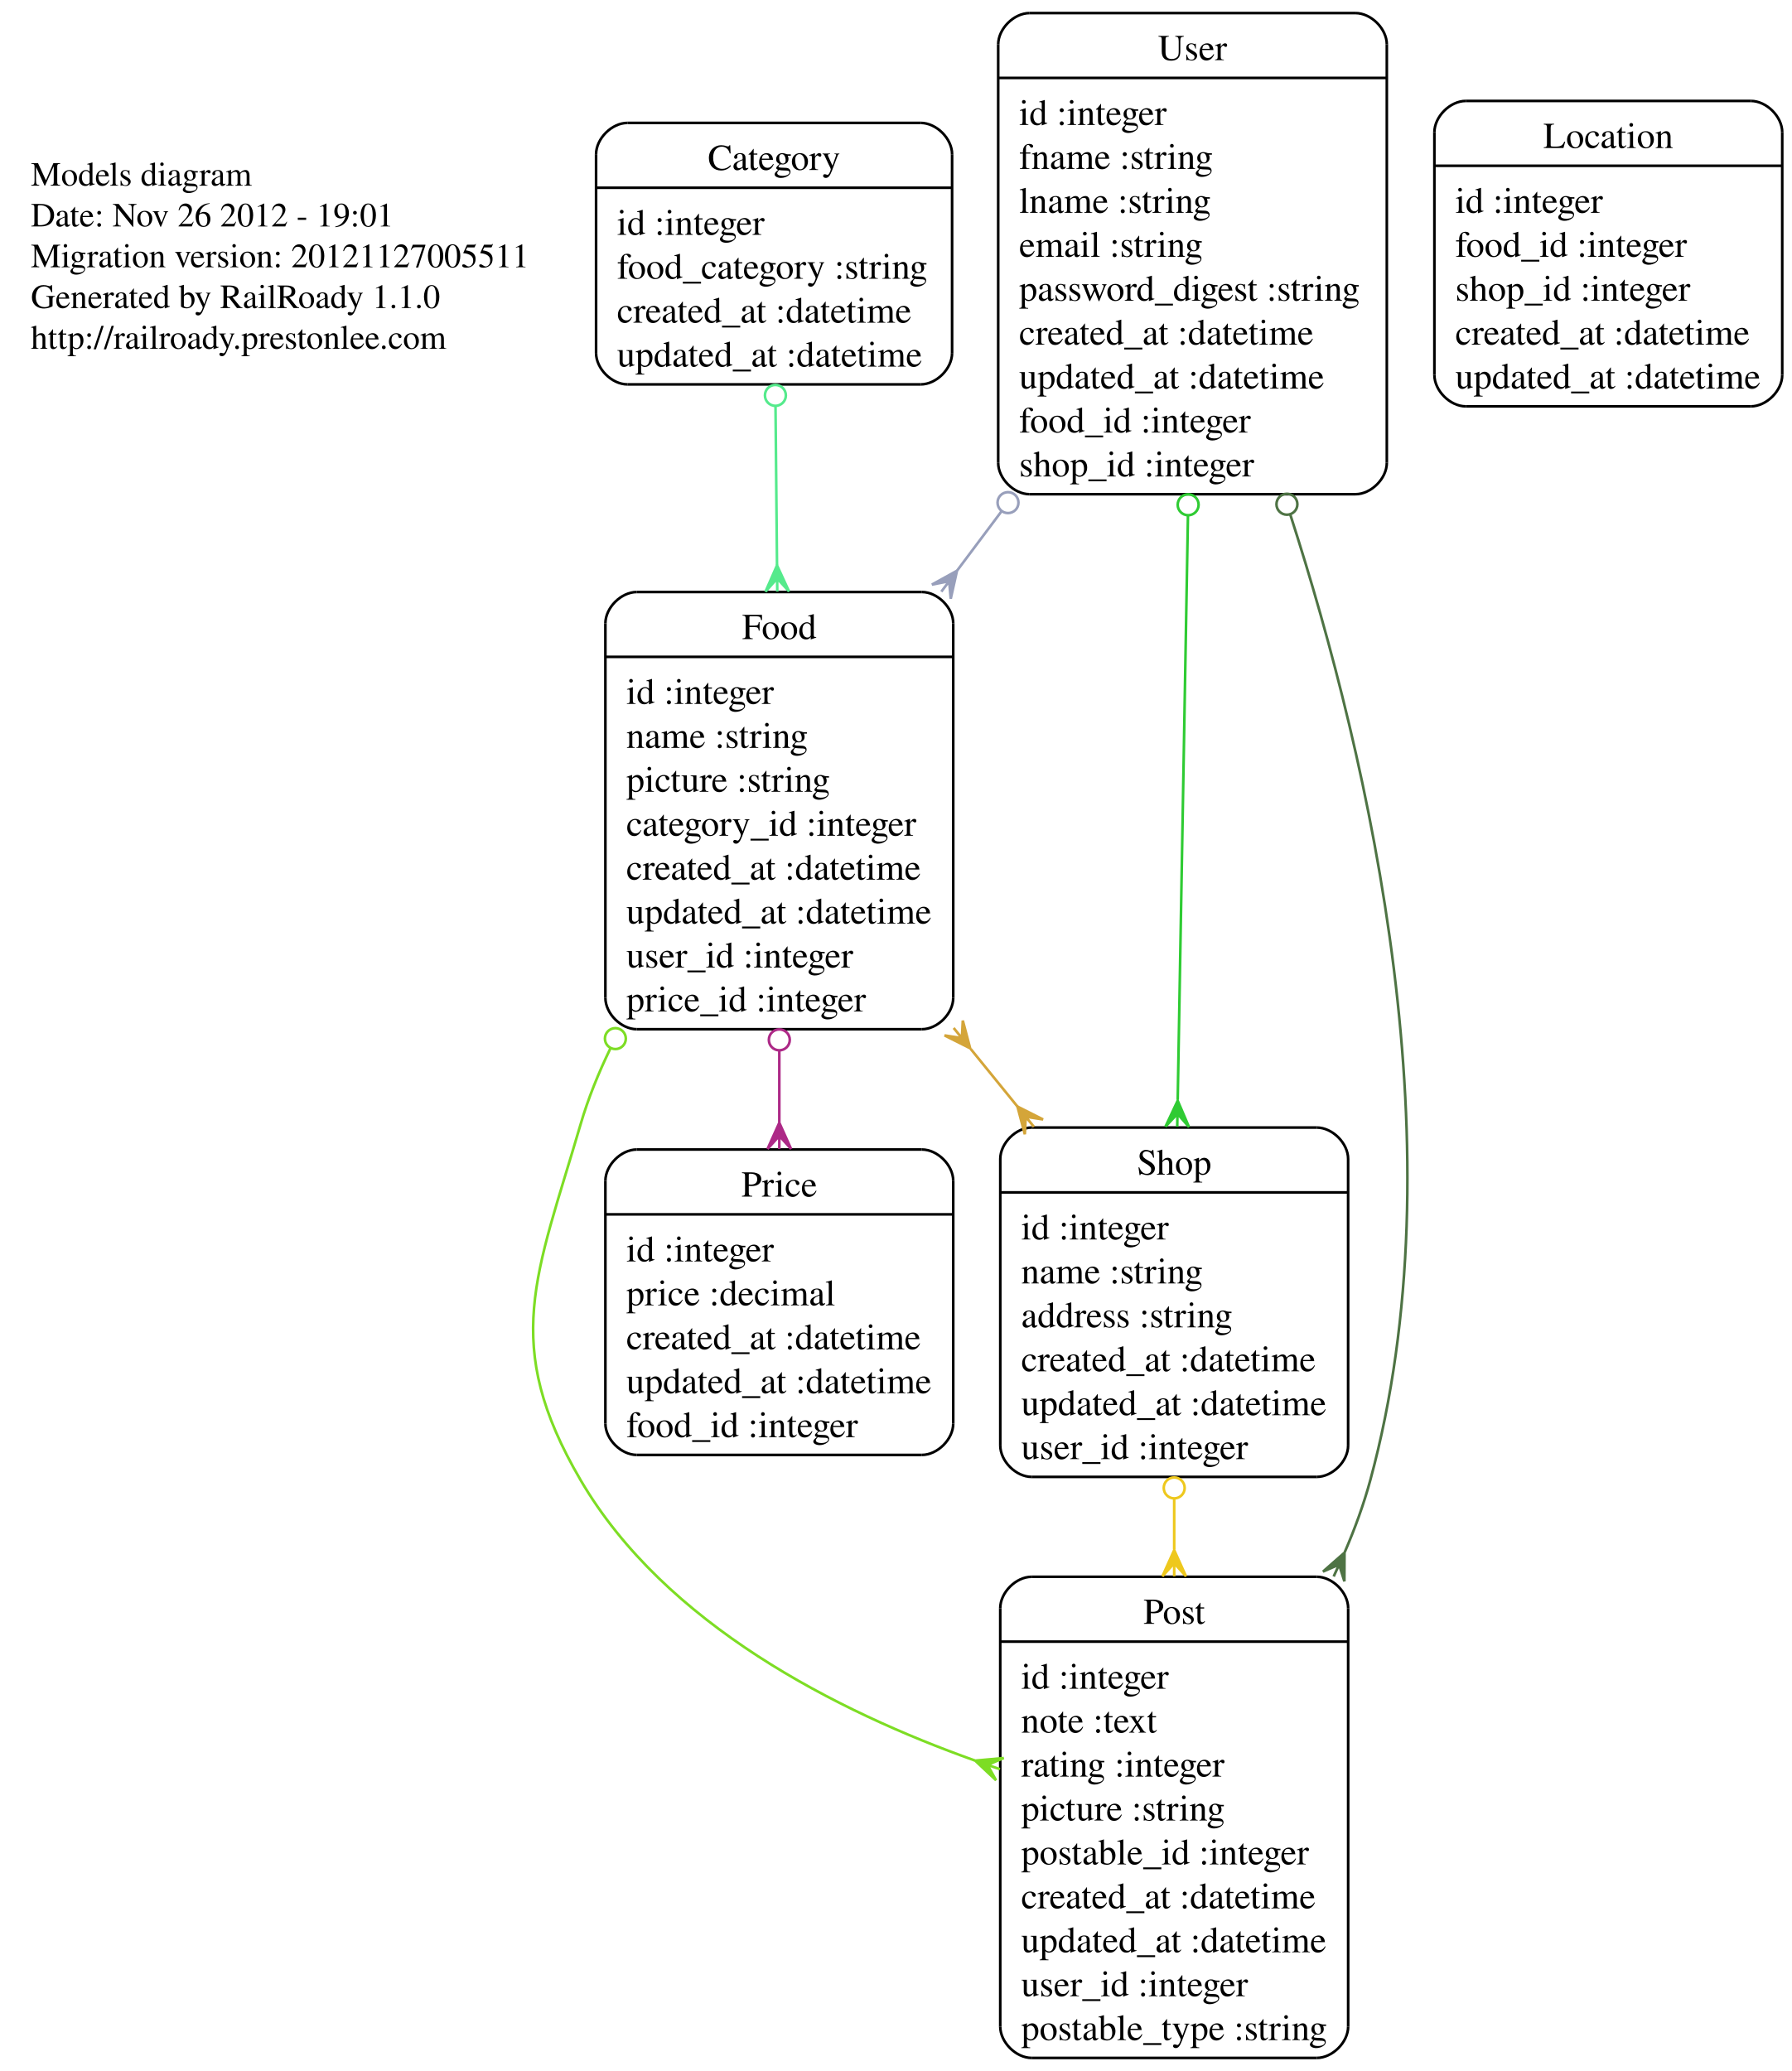
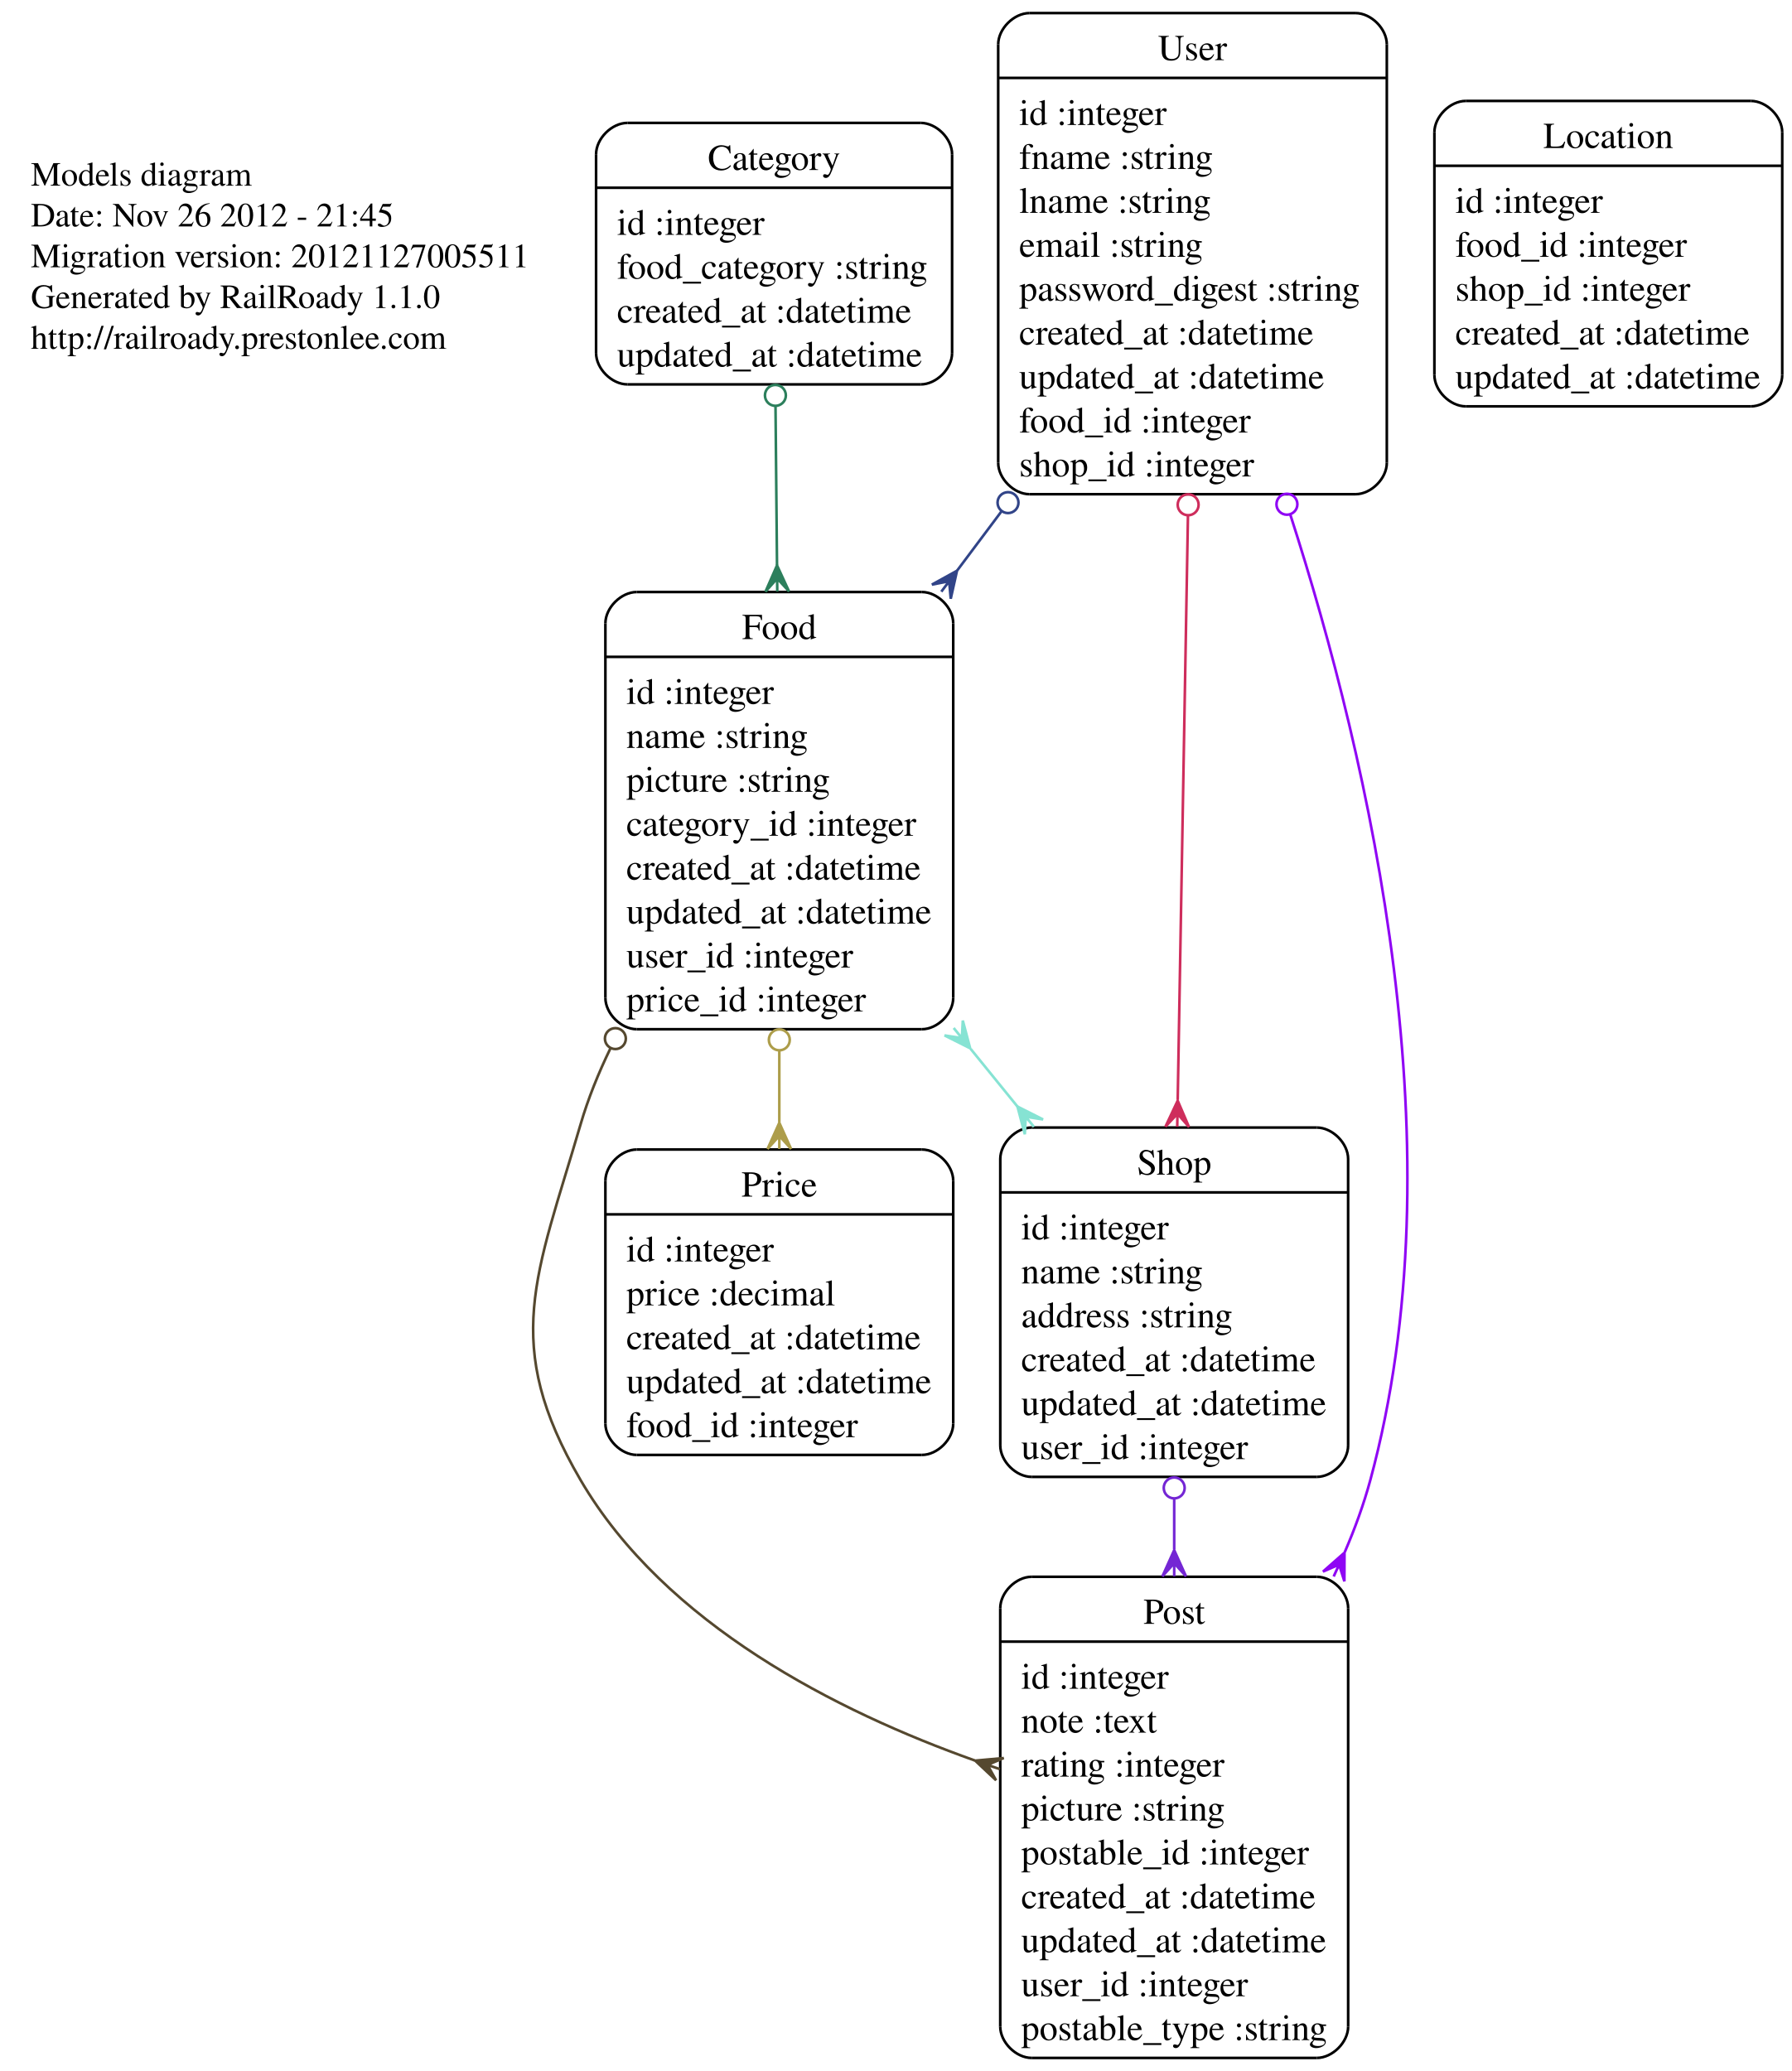
<svg xmlns="http://www.w3.org/2000/svg" width="685pt" height="792pt" viewBox="0.00 0.00 685.00 792.00">
  <g id="graph1" class="graph" transform="scale(1 1) rotate(0) translate(4 788)">
    <polygon fill="white" stroke="white" points="-4,5 -4,-788 682,-788 682,5 -4,5" />
    <g id="node1" class="node">
      <text text-anchor="start" x="7.788" y="-717" font-family="Times,serif" font-size="13.00">Models diagram</text>
-       <text text-anchor="start" x="7.788" y="-701.4" font-family="Times,serif" font-size="13.00">Date: Nov 26 2012 - 19:01</text>
+       <text text-anchor="start" x="7.788" y="-701.4" font-family="Times,serif" font-size="13.00">Date: Nov 26 2012 - 21:45</text>
      <text text-anchor="start" x="7.788" y="-685.8" font-family="Times,serif" font-size="13.00">Migration version: 20121127005511</text>
      <text text-anchor="start" x="7.788" y="-670.2" font-family="Times,serif" font-size="13.00">Generated by RailRoady 1.1.0</text>
      <text text-anchor="start" x="7.788" y="-654.6" font-family="Times,serif" font-size="13.00">http://railroady.prestonlee.com</text>
    </g>
    <g id="node2" class="node">
      <polyline fill="none" stroke="black" points="235.933,-641 348.067,-641 " />
      <path fill="none" stroke="black" d="M348.067,-641C354.067,-641 360.067,-647 360.067,-653" />
      <polyline fill="none" stroke="black" points="360.067,-653 360.067,-729 " />
      <path fill="none" stroke="black" d="M360.067,-729C360.067,-735 354.067,-741 348.067,-741" />
      <polyline fill="none" stroke="black" points="348.067,-741 235.933,-741 " />
      <path fill="none" stroke="black" d="M235.933,-741C229.933,-741 223.933,-735 223.933,-729" />
      <polyline fill="none" stroke="black" points="223.933,-729 223.933,-653 " />
      <path fill="none" stroke="black" d="M223.933,-653C223.933,-647 229.933,-641 235.933,-641" />
      <text text-anchor="middle" x="292" y="-723" font-family="Times,serif" font-size="14.00">Category</text>
      <polyline fill="none" stroke="black" points="223.933,-716.2 360.067,-716.2 " />
      <text text-anchor="start" x="231.933" y="-698.2" font-family="Times,serif" font-size="14.00">id :integer</text>
      <text text-anchor="start" x="231.933" y="-681.4" font-family="Times,serif" font-size="14.00">food_category :string</text>
      <text text-anchor="start" x="231.933" y="-664.6" font-family="Times,serif" font-size="14.00">created_at :datetime</text>
      <text text-anchor="start" x="231.933" y="-647.8" font-family="Times,serif" font-size="14.00">updated_at :datetime</text>
    </g>
    <g id="node3" class="node">
      <polyline fill="none" stroke="black" points="239.495,-394.4 348.505,-394.4 " />
      <path fill="none" stroke="black" d="M348.505,-394.4C354.505,-394.4 360.505,-400.4 360.505,-406.4" />
      <polyline fill="none" stroke="black" points="360.505,-406.4 360.505,-549.6 " />
      <path fill="none" stroke="black" d="M360.505,-549.6C360.505,-555.6 354.505,-561.6 348.505,-561.6" />
      <polyline fill="none" stroke="black" points="348.505,-561.6 239.495,-561.6 " />
      <path fill="none" stroke="black" d="M239.495,-561.6C233.495,-561.6 227.495,-555.6 227.495,-549.6" />
      <polyline fill="none" stroke="black" points="227.495,-549.6 227.495,-406.4 " />
      <path fill="none" stroke="black" d="M227.495,-406.4C227.495,-400.4 233.495,-394.4 239.495,-394.4" />
      <text text-anchor="middle" x="294" y="-543.6" font-family="Times,serif" font-size="14.00">Food</text>
      <polyline fill="none" stroke="black" points="227.495,-536.8 360.505,-536.8 " />
      <text text-anchor="start" x="235.495" y="-518.8" font-family="Times,serif" font-size="14.00">id :integer</text>
      <text text-anchor="start" x="235.495" y="-502" font-family="Times,serif" font-size="14.00">name :string</text>
      <text text-anchor="start" x="235.495" y="-485.2" font-family="Times,serif" font-size="14.00">picture :string</text>
      <text text-anchor="start" x="235.495" y="-468.4" font-family="Times,serif" font-size="14.00">category_id :integer</text>
      <text text-anchor="start" x="235.495" y="-451.6" font-family="Times,serif" font-size="14.00">created_at :datetime</text>
      <text text-anchor="start" x="235.495" y="-434.8" font-family="Times,serif" font-size="14.00">updated_at :datetime</text>
      <text text-anchor="start" x="235.495" y="-418" font-family="Times,serif" font-size="14.00">user_id :integer</text>
      <text text-anchor="start" x="235.495" y="-401.2" font-family="Times,serif" font-size="14.00">price_id :integer</text>
    </g>
    <g id="edge2" class="edge">
-       <path fill="none" stroke="#55ea8c" d="M292.544,-632.617C292.722,-613.869 292.924,-592.54 293.12,-571.869" />
-       <ellipse fill="none" stroke="#55ea8c" cx="292.504" cy="-636.796" rx="4" ry="4" />
-       <polygon fill="#55ea8c" stroke="#55ea8c" points="293.12,-571.787 297.715,-561.83 293.168,-566.788 293.215,-561.788 293.215,-561.788 293.215,-561.788 293.168,-566.788 288.715,-561.745 293.12,-571.787 293.12,-571.787" />
+       <path fill="none" stroke="#2c7f5c" d="M292.544,-632.617C292.722,-613.869 292.924,-592.54 293.12,-571.869" />
+       <ellipse fill="none" stroke="#2c7f5c" cx="292.504" cy="-636.796" rx="4" ry="4" />
+       <polygon fill="#2c7f5c" stroke="#2c7f5c" points="293.12,-571.787 297.715,-561.83 293.168,-566.788 293.215,-561.788 293.215,-561.788 293.215,-561.788 293.168,-566.788 288.715,-561.745 293.12,-571.787 293.12,-571.787" />
    </g>
    <g id="node5" class="node">
      <polyline fill="none" stroke="black" points="390.481,-1 499.519,-1 " />
      <path fill="none" stroke="black" d="M499.519,-1C505.519,-1 511.519,-7 511.519,-13" />
      <polyline fill="none" stroke="black" points="511.519,-13 511.519,-173 " />
      <path fill="none" stroke="black" d="M511.519,-173C511.519,-179 505.519,-185 499.519,-185" />
      <polyline fill="none" stroke="black" points="499.519,-185 390.481,-185 " />
      <path fill="none" stroke="black" d="M390.481,-185C384.481,-185 378.481,-179 378.481,-173" />
      <polyline fill="none" stroke="black" points="378.481,-173 378.481,-13 " />
      <path fill="none" stroke="black" d="M378.481,-13C378.481,-7 384.481,-1 390.481,-1" />
      <text text-anchor="middle" x="445" y="-167" font-family="Times,serif" font-size="14.00">Post</text>
      <polyline fill="none" stroke="black" points="378.481,-160.2 511.519,-160.2 " />
      <text text-anchor="start" x="386.481" y="-142.2" font-family="Times,serif" font-size="14.00">id :integer</text>
      <text text-anchor="start" x="386.481" y="-125.4" font-family="Times,serif" font-size="14.00">note :text</text>
      <text text-anchor="start" x="386.481" y="-108.6" font-family="Times,serif" font-size="14.00">rating :integer</text>
      <text text-anchor="start" x="386.481" y="-91.8" font-family="Times,serif" font-size="14.00">picture :string</text>
      <text text-anchor="start" x="386.481" y="-75" font-family="Times,serif" font-size="14.00">postable_id :integer</text>
      <text text-anchor="start" x="386.481" y="-58.2" font-family="Times,serif" font-size="14.00">created_at :datetime</text>
      <text text-anchor="start" x="386.481" y="-41.4" font-family="Times,serif" font-size="14.00">updated_at :datetime</text>
      <text text-anchor="start" x="386.481" y="-24.6" font-family="Times,serif" font-size="14.00">user_id :integer</text>
      <text text-anchor="start" x="386.481" y="-7.8" font-family="Times,serif" font-size="14.00">postable_type :string</text>
    </g>
    <g id="edge4" class="edge">
-       <path fill="none" stroke="#7ddd24" d="M229.463,-387.164C224.841,-377.649 220.875,-367.844 218,-358 201.053,-299.98 187.512,-274.192 218,-222 250.279,-166.742 316.187,-133.471 368.709,-114.759" />
-       <ellipse fill="none" stroke="#7ddd24" cx="231.311" cy="-390.812" rx="4" ry="4" />
-       <polygon fill="#7ddd24" stroke="#7ddd24" points="368.896,-114.694 379.817,-115.686 373.622,-113.063 378.349,-111.432 378.349,-111.432 378.349,-111.432 373.622,-113.063 376.881,-107.178 368.896,-114.694 368.896,-114.694" />
+       <path fill="none" stroke="#55482f" d="M229.463,-387.164C224.841,-377.649 220.875,-367.844 218,-358 201.053,-299.98 187.512,-274.192 218,-222 250.279,-166.742 316.187,-133.471 368.709,-114.759" />
+       <ellipse fill="none" stroke="#55482f" cx="231.311" cy="-390.812" rx="4" ry="4" />
+       <polygon fill="#55482f" stroke="#55482f" points="368.896,-114.694 379.817,-115.686 373.622,-113.063 378.349,-111.432 378.349,-111.432 378.349,-111.432 373.622,-113.063 376.881,-107.178 368.896,-114.694 368.896,-114.694" />
    </g>
    <g id="node6" class="node">
      <polyline fill="none" stroke="black" points="239.495,-231.6 348.505,-231.6 " />
      <path fill="none" stroke="black" d="M348.505,-231.6C354.505,-231.6 360.505,-237.6 360.505,-243.6" />
      <polyline fill="none" stroke="black" points="360.505,-243.6 360.505,-336.4 " />
      <path fill="none" stroke="black" d="M360.505,-336.4C360.505,-342.4 354.505,-348.4 348.505,-348.4" />
      <polyline fill="none" stroke="black" points="348.505,-348.4 239.495,-348.4 " />
      <path fill="none" stroke="black" d="M239.495,-348.4C233.495,-348.4 227.495,-342.4 227.495,-336.4" />
      <polyline fill="none" stroke="black" points="227.495,-336.4 227.495,-243.6 " />
      <path fill="none" stroke="black" d="M227.495,-243.6C227.495,-237.6 233.495,-231.6 239.495,-231.6" />
      <text text-anchor="middle" x="294" y="-330.4" font-family="Times,serif" font-size="14.00">Price</text>
      <polyline fill="none" stroke="black" points="227.495,-323.6 360.505,-323.6 " />
      <text text-anchor="start" x="235.495" y="-305.6" font-family="Times,serif" font-size="14.00">id :integer</text>
      <text text-anchor="start" x="235.495" y="-288.8" font-family="Times,serif" font-size="14.00">price :decimal</text>
      <text text-anchor="start" x="235.495" y="-272" font-family="Times,serif" font-size="14.00">created_at :datetime</text>
      <text text-anchor="start" x="235.495" y="-255.2" font-family="Times,serif" font-size="14.00">updated_at :datetime</text>
      <text text-anchor="start" x="235.495" y="-238.4" font-family="Times,serif" font-size="14.00">food_id :integer</text>
    </g>
    <g id="edge6" class="edge">
-       <path fill="none" stroke="#ad2987" d="M294,-385.991C294,-376.847 294,-367.677 294,-358.836" />
-       <ellipse fill="none" stroke="#ad2987" cx="294" cy="-390.335" rx="4" ry="4" />
-       <polygon fill="#ad2987" stroke="#ad2987" points="294,-358.628 298.5,-348.628 294,-353.628 294,-348.628 294,-348.628 294,-348.628 294,-353.628 289.5,-348.628 294,-358.628 294,-358.628" />
+       <path fill="none" stroke="#ad9d4a" d="M294,-385.991C294,-376.847 294,-367.677 294,-358.836" />
+       <ellipse fill="none" stroke="#ad9d4a" cx="294" cy="-390.335" rx="4" ry="4" />
+       <polygon fill="#ad9d4a" stroke="#ad9d4a" points="294,-358.628 298.5,-348.628 294,-353.628 294,-348.628 294,-348.628 294,-348.628 294,-353.628 289.5,-348.628 294,-358.628 294,-358.628" />
    </g>
    <g id="node7" class="node">
      <polyline fill="none" stroke="black" points="390.495,-223.2 499.505,-223.2 " />
      <path fill="none" stroke="black" d="M499.505,-223.2C505.505,-223.2 511.505,-229.2 511.505,-235.2" />
      <polyline fill="none" stroke="black" points="511.505,-235.2 511.505,-344.8 " />
      <path fill="none" stroke="black" d="M511.505,-344.8C511.505,-350.8 505.505,-356.8 499.505,-356.8" />
      <polyline fill="none" stroke="black" points="499.505,-356.8 390.495,-356.8 " />
      <path fill="none" stroke="black" d="M390.495,-356.8C384.495,-356.8 378.495,-350.8 378.495,-344.8" />
      <polyline fill="none" stroke="black" points="378.495,-344.8 378.495,-235.2 " />
      <path fill="none" stroke="black" d="M378.495,-235.2C378.495,-229.2 384.495,-223.2 390.495,-223.2" />
      <text text-anchor="middle" x="445" y="-338.8" font-family="Times,serif" font-size="14.00">Shop</text>
      <polyline fill="none" stroke="black" points="378.495,-332 511.505,-332 " />
      <text text-anchor="start" x="386.495" y="-314" font-family="Times,serif" font-size="14.00">id :integer</text>
      <text text-anchor="start" x="386.495" y="-297.2" font-family="Times,serif" font-size="14.00">name :string</text>
      <text text-anchor="start" x="386.495" y="-280.4" font-family="Times,serif" font-size="14.00">address :string</text>
      <text text-anchor="start" x="386.495" y="-263.6" font-family="Times,serif" font-size="14.00">created_at :datetime</text>
      <text text-anchor="start" x="386.495" y="-246.8" font-family="Times,serif" font-size="14.00">updated_at :datetime</text>
      <text text-anchor="start" x="386.495" y="-230" font-family="Times,serif" font-size="14.00">user_id :integer</text>
    </g>
    <g id="edge8" class="edge">
-       <path fill="none" stroke="#d4a539" d="M367.192,-386.843C373.178,-379.47 379.183,-372.073 385.056,-364.838" />
-       <polygon fill="#d4a539" stroke="#d4a539" points="366.973,-387.113 357.177,-392.04 363.822,-390.994 360.67,-394.876 360.67,-394.876 360.67,-394.876 363.822,-390.994 364.164,-397.713 366.973,-387.113 366.973,-387.113" />
-       <polygon fill="#d4a539" stroke="#d4a539" points="385.068,-364.823 394.865,-359.896 388.22,-360.941 391.371,-357.059 391.371,-357.059 391.371,-357.059 388.22,-360.941 387.877,-354.223 385.068,-364.823 385.068,-364.823" />
+       <path fill="none" stroke="#86e3d3" d="M367.192,-386.843C373.178,-379.47 379.183,-372.073 385.056,-364.838" />
+       <polygon fill="#86e3d3" stroke="#86e3d3" points="366.973,-387.113 357.177,-392.04 363.822,-390.994 360.67,-394.876 360.67,-394.876 360.67,-394.876 363.822,-390.994 364.164,-397.713 366.973,-387.113 366.973,-387.113" />
+       <polygon fill="#86e3d3" stroke="#86e3d3" points="385.068,-364.823 394.865,-359.896 388.22,-360.941 391.371,-357.059 391.371,-357.059 391.371,-357.059 388.22,-360.941 387.877,-354.223 385.068,-364.823 385.068,-364.823" />
    </g>
    <g id="node4" class="node">
      <polyline fill="none" stroke="black" points="556.495,-632.6 665.505,-632.6 " />
      <path fill="none" stroke="black" d="M665.505,-632.6C671.505,-632.6 677.505,-638.6 677.505,-644.6" />
      <polyline fill="none" stroke="black" points="677.505,-644.6 677.505,-737.4 " />
      <path fill="none" stroke="black" d="M677.505,-737.4C677.505,-743.4 671.505,-749.4 665.505,-749.4" />
      <polyline fill="none" stroke="black" points="665.505,-749.4 556.495,-749.4 " />
      <path fill="none" stroke="black" d="M556.495,-749.4C550.495,-749.4 544.495,-743.4 544.495,-737.4" />
      <polyline fill="none" stroke="black" points="544.495,-737.4 544.495,-644.6 " />
      <path fill="none" stroke="black" d="M544.495,-644.6C544.495,-638.6 550.495,-632.6 556.495,-632.6" />
      <text text-anchor="middle" x="611" y="-731.4" font-family="Times,serif" font-size="14.00">Location</text>
      <polyline fill="none" stroke="black" points="544.495,-724.6 677.505,-724.6 " />
      <text text-anchor="start" x="552.495" y="-706.6" font-family="Times,serif" font-size="14.00">id :integer</text>
      <text text-anchor="start" x="552.495" y="-689.8" font-family="Times,serif" font-size="14.00">food_id :integer</text>
      <text text-anchor="start" x="552.495" y="-673" font-family="Times,serif" font-size="14.00">shop_id :integer</text>
      <text text-anchor="start" x="552.495" y="-656.2" font-family="Times,serif" font-size="14.00">created_at :datetime</text>
      <text text-anchor="start" x="552.495" y="-639.4" font-family="Times,serif" font-size="14.00">updated_at :datetime</text>
    </g>
    <g id="edge10" class="edge">
-       <path fill="none" stroke="#eec81d" d="M445,-214.91C445,-208.536 445,-202.021 445,-195.481" />
-       <ellipse fill="none" stroke="#eec81d" cx="445" cy="-218.982" rx="4" ry="4" />
-       <polygon fill="#eec81d" stroke="#eec81d" points="445,-195.202 449.5,-185.202 445,-190.202 445,-185.202 445,-185.202 445,-185.202 445,-190.202 440.5,-185.202 445,-195.202 445,-195.202" />
+       <path fill="none" stroke="#7426d4" d="M445,-214.91C445,-208.536 445,-202.021 445,-195.481" />
+       <ellipse fill="none" stroke="#7426d4" cx="445" cy="-218.982" rx="4" ry="4" />
+       <polygon fill="#7426d4" stroke="#7426d4" points="445,-195.202 449.5,-185.202 445,-190.202 445,-185.202 445,-185.202 445,-185.202 445,-190.202 440.5,-185.202 445,-195.202 445,-195.202" />
    </g>
    <g id="node8" class="node">
      <polyline fill="none" stroke="black" points="389.698,-599 514.302,-599 " />
      <path fill="none" stroke="black" d="M514.302,-599C520.302,-599 526.302,-605 526.302,-611" />
      <polyline fill="none" stroke="black" points="526.302,-611 526.302,-771 " />
      <path fill="none" stroke="black" d="M526.302,-771C526.302,-777 520.302,-783 514.302,-783" />
      <polyline fill="none" stroke="black" points="514.302,-783 389.698,-783 " />
      <path fill="none" stroke="black" d="M389.698,-783C383.698,-783 377.698,-777 377.698,-771" />
      <polyline fill="none" stroke="black" points="377.698,-771 377.698,-611 " />
      <path fill="none" stroke="black" d="M377.698,-611C377.698,-605 383.698,-599 389.698,-599" />
      <text text-anchor="middle" x="452" y="-765" font-family="Times,serif" font-size="14.00">User</text>
      <polyline fill="none" stroke="black" points="377.698,-758.2 526.302,-758.2 " />
      <text text-anchor="start" x="385.698" y="-740.2" font-family="Times,serif" font-size="14.00">id :integer</text>
      <text text-anchor="start" x="385.698" y="-723.4" font-family="Times,serif" font-size="14.00">fname :string</text>
      <text text-anchor="start" x="385.698" y="-706.6" font-family="Times,serif" font-size="14.00">lname :string</text>
      <text text-anchor="start" x="385.698" y="-689.8" font-family="Times,serif" font-size="14.00">email :string</text>
      <text text-anchor="start" x="385.698" y="-673" font-family="Times,serif" font-size="14.00">password_digest :string</text>
      <text text-anchor="start" x="385.698" y="-656.2" font-family="Times,serif" font-size="14.00">created_at :datetime</text>
      <text text-anchor="start" x="385.698" y="-639.4" font-family="Times,serif" font-size="14.00">updated_at :datetime</text>
      <text text-anchor="start" x="385.698" y="-622.6" font-family="Times,serif" font-size="14.00">food_id :integer</text>
      <text text-anchor="start" x="385.698" y="-605.8" font-family="Times,serif" font-size="14.00">shop_id :integer</text>
    </g>
    <g id="edge12" class="edge">
-       <path fill="none" stroke="#989fbb" d="M379.052,-592.582C373.381,-585.008 367.668,-577.379 362.031,-569.851" />
-       <ellipse fill="none" stroke="#989fbb" cx="381.45" cy="-595.784" rx="4" ry="4" />
-       <polygon fill="#989fbb" stroke="#989fbb" points="361.943,-569.734 359.551,-559.033 358.946,-565.732 355.949,-561.73 355.949,-561.73 355.949,-561.73 358.946,-565.732 352.347,-564.427 361.943,-569.734 361.943,-569.734" />
+       <path fill="none" stroke="#314488" d="M379.052,-592.582C373.381,-585.008 367.668,-577.379 362.031,-569.851" />
+       <ellipse fill="none" stroke="#314488" cx="381.45" cy="-595.784" rx="4" ry="4" />
+       <polygon fill="#314488" stroke="#314488" points="361.943,-569.734 359.551,-559.033 358.946,-565.732 355.949,-561.73 355.949,-561.73 355.949,-561.73 358.946,-565.732 352.347,-564.427 361.943,-569.734 361.943,-569.734" />
    </g>
    <g id="edge16" class="edge">
-       <path fill="none" stroke="#4e7344" d="M489.362,-591.306C520.227,-495.611 553.918,-346.979 520,-222 517.497,-212.776 514.143,-203.536 510.238,-194.479" />
-       <ellipse fill="none" stroke="#4e7344" cx="488.104" cy="-595.16" rx="4" ry="4" />
-       <polygon fill="#4e7344" stroke="#4e7344" points="510.12,-194.22 510.079,-183.254 508.051,-189.668 505.982,-185.116 505.982,-185.116 505.982,-185.116 508.051,-189.668 501.886,-186.978 510.12,-194.22 510.12,-194.22" />
+       <path fill="none" stroke="#8f05f4" d="M489.362,-591.306C520.227,-495.611 553.918,-346.979 520,-222 517.497,-212.776 514.143,-203.536 510.238,-194.479" />
+       <ellipse fill="none" stroke="#8f05f4" cx="488.104" cy="-595.16" rx="4" ry="4" />
+       <polygon fill="#8f05f4" stroke="#8f05f4" points="510.12,-194.22 510.079,-183.254 508.051,-189.668 505.982,-185.116 505.982,-185.116 505.982,-185.116 508.051,-189.668 501.886,-186.978 510.12,-194.22 510.12,-194.22" />
    </g>
    <g id="edge14" class="edge">
-       <path fill="none" stroke="#2fcb33" d="M450.257,-590.641C449.045,-521.563 447.454,-430.86 446.341,-367.415" />
-       <ellipse fill="none" stroke="#2fcb33" cx="450.333" cy="-594.962" rx="4" ry="4" />
-       <polygon fill="#2fcb33" stroke="#2fcb33" points="446.335,-367.08 450.659,-357.002 446.247,-362.08 446.159,-357.081 446.159,-357.081 446.159,-357.081 446.247,-362.08 441.66,-357.16 446.335,-367.08 446.335,-367.08" />
+       <path fill="none" stroke="#ce2d5c" d="M450.257,-590.641C449.045,-521.563 447.454,-430.86 446.341,-367.415" />
+       <ellipse fill="none" stroke="#ce2d5c" cx="450.333" cy="-594.962" rx="4" ry="4" />
+       <polygon fill="#ce2d5c" stroke="#ce2d5c" points="446.335,-367.08 450.659,-357.002 446.247,-362.08 446.159,-357.081 446.159,-357.081 446.159,-357.081 446.247,-362.08 441.66,-357.16 446.335,-367.08 446.335,-367.08" />
    </g>
  </g>
</svg>
